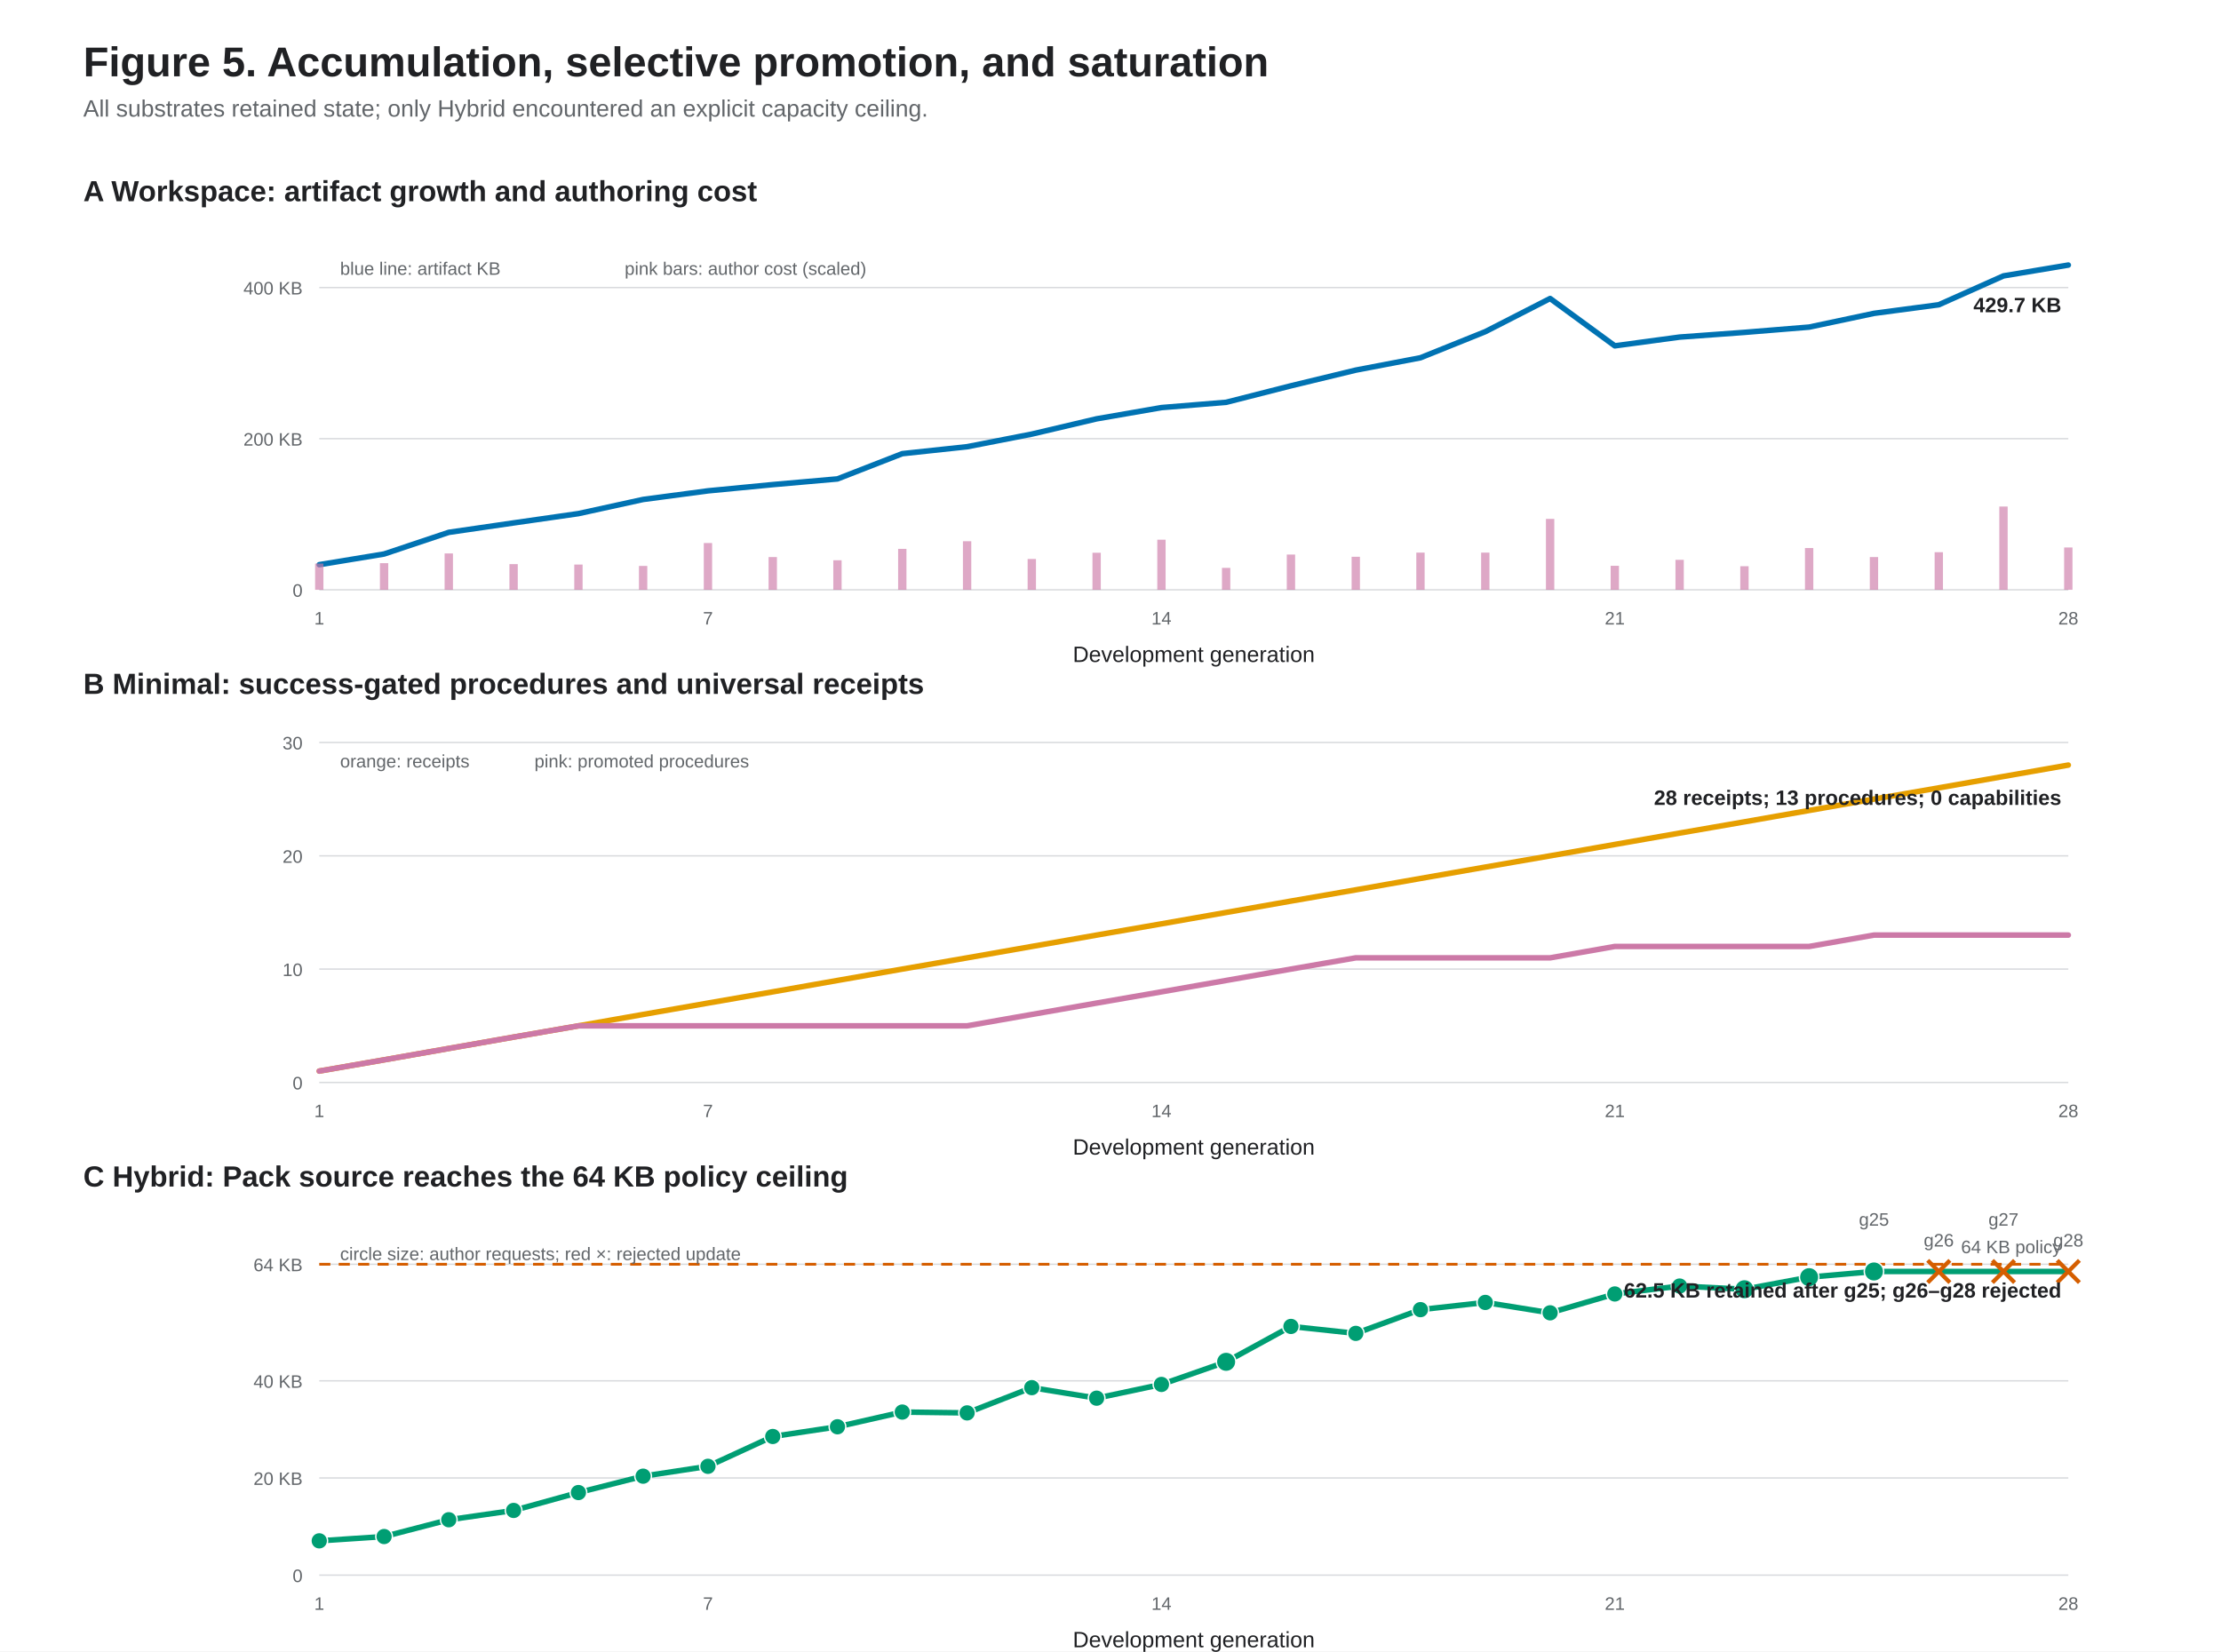
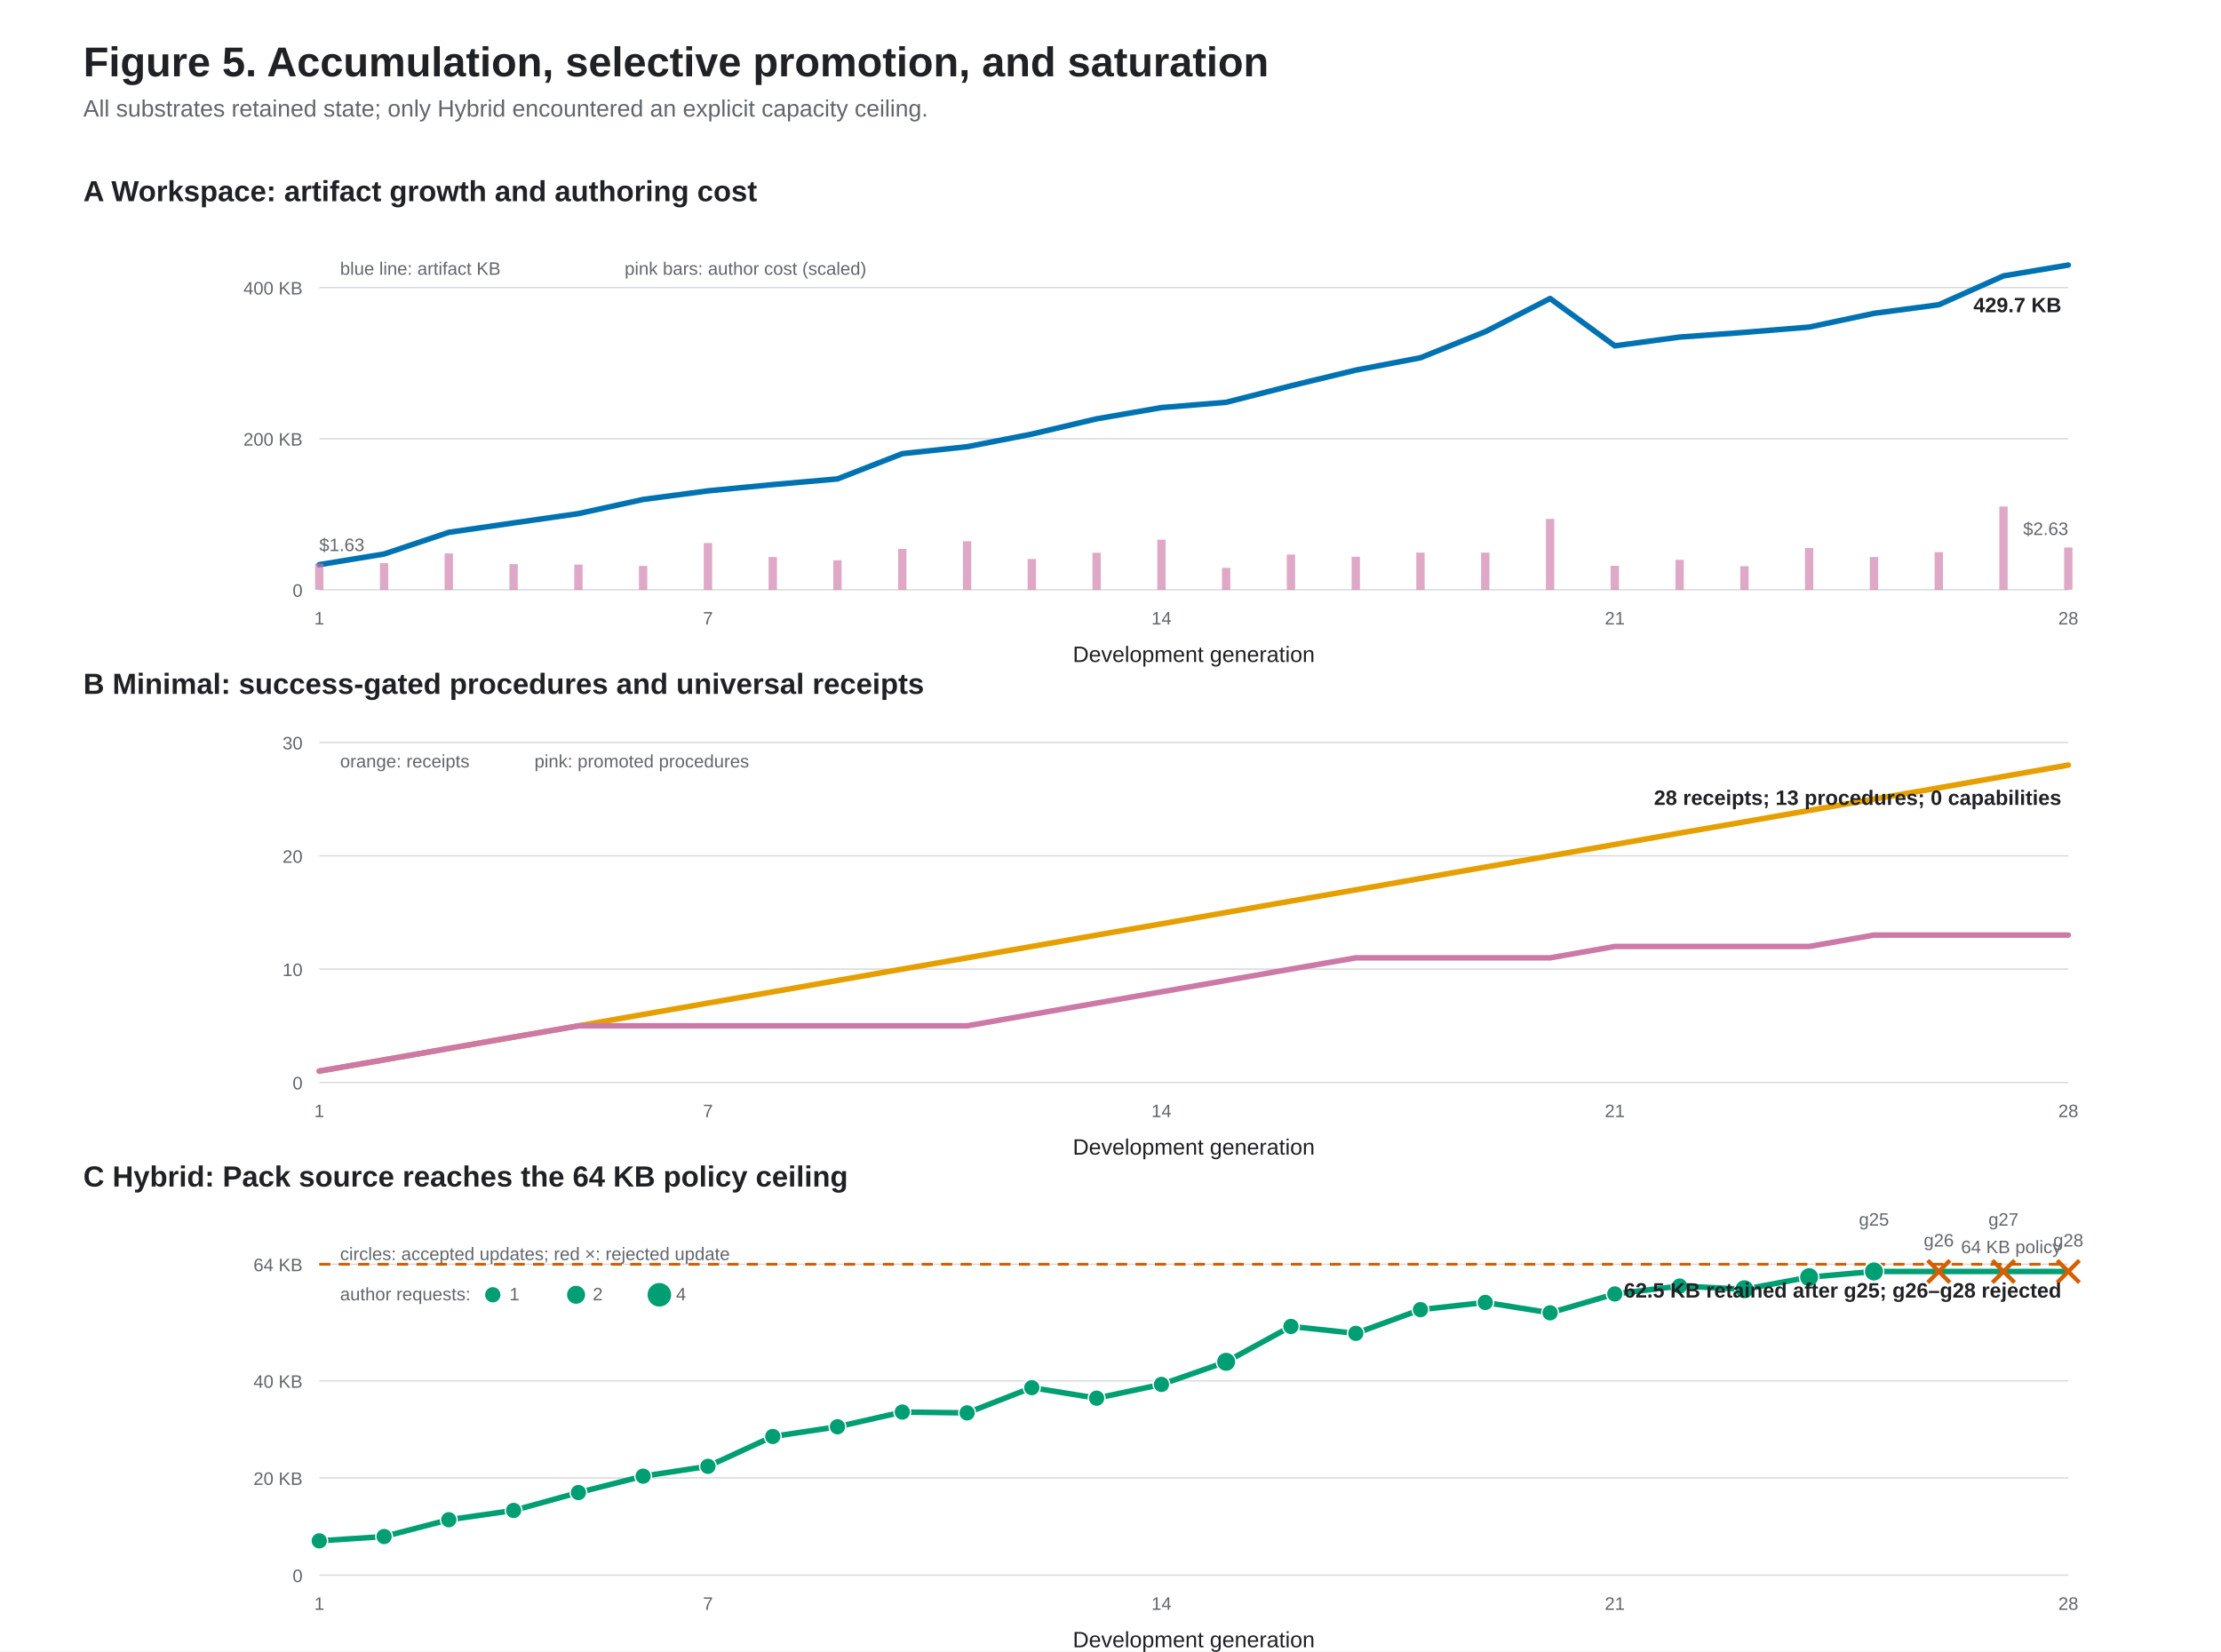
<svg xmlns="http://www.w3.org/2000/svg" width="1600" height="1190" viewBox="0 0 1600 1190" role="img" aria-labelledby="title desc">
  <defs>
    <marker id="arrow" markerWidth="10" markerHeight="8" refX="9" refY="4" orient="auto">
      <path d="M0,0 L10,4 L0,8 Z" fill="#62666A" />
    </marker>
  </defs>
  <style>text{font-family:Arial,Helvetica,sans-serif;fill:#202124}.title{font-size:30px;font-weight:700}.subtitle{font-size:17px;fill:#62666A}.panel{font-size:21px;font-weight:700}.label{font-size:16px}.small{font-size:13px;fill:#62666A}.tiny{font-size:11px;fill:#62666A}.value{font-size:15px;font-weight:700}.axis{stroke:#62666A;stroke-width:1}.grid{stroke:#D8DADD;stroke-width:1}</style>
  <rect width="1600" height="1190" fill="#FFFFFF" />
  <text x="60.0" y="55.0" class="title" text-anchor="start">Figure 5. Accumulation, selective promotion, and saturation</text>
  <text x="60.0" y="84.0" class="subtitle" text-anchor="start">All substrates retained state; only Hybrid encountered an explicit capacity ceiling.</text>
  <text x="60.0" y="145.0" class="panel" text-anchor="start">A  Workspace: artifact growth and authoring cost</text>
  <line x1="230.0" y1="425.0" x2="1490.0" y2="425.0" stroke="#D8DADD" stroke-width="1" opacity="1.0" />
  <text x="218.0" y="430.0" class="small" text-anchor="end">0</text>
  <line x1="230.0" y1="316.1" x2="1490.0" y2="316.1" stroke="#D8DADD" stroke-width="1" opacity="1.0" />
  <text x="218.0" y="321.1" class="small" text-anchor="end">200 KB</text>
  <line x1="230.0" y1="207.2" x2="1490.0" y2="207.2" stroke="#D8DADD" stroke-width="1" opacity="1.0" />
  <text x="218.0" y="212.2" class="small" text-anchor="end">400 KB</text>
  <text x="230.0" y="450.0" class="small" text-anchor="middle">1</text>
  <text x="510.0" y="450.0" class="small" text-anchor="middle">7</text>
  <text x="836.7" y="450.0" class="small" text-anchor="middle">14</text>
  <text x="1163.3" y="450.0" class="small" text-anchor="middle">21</text>
  <text x="1490.0" y="450.0" class="small" text-anchor="middle">28</text>
  <text x="860.0" y="477.0" class="label" text-anchor="middle">Development generation</text>
  <polyline points="230.0,406.9 276.7,399.2 323.3,383.6 370.0,376.8 416.7,370.1 463.3,359.9 510.0,353.7 556.7,349.2 603.3,345.1 650.0,326.9 696.7,321.9 743.3,312.8 790.0,301.8 836.7,293.7 883.3,289.9 930.0,278.0 976.7,266.7 1023.3,257.8 1070.0,239.0 1116.7,215.1 1163.3,249.2 1210.0,242.9 1256.7,239.5 1303.3,235.7 1350.0,225.8 1396.7,219.6 1443.3,198.8 1490.0,191.0" fill="none" stroke="#0072B2" stroke-width="4" stroke-linejoin="round" stroke-linecap="round" />
  <rect x="227.0" y="406.1" width="6.0" height="18.9" rx="0.0" fill="#CC79A7" stroke="none" stroke-width="1" opacity="0.65" />
+   <text x="230.0" y="397.1" class="small" text-anchor="start">$1.63</text>
  <rect x="273.7" y="405.8" width="6.0" height="19.2" rx="0.0" fill="#CC79A7" stroke="none" stroke-width="1" opacity="0.65" />
  <rect x="320.3" y="398.8" width="6.0" height="26.2" rx="0.0" fill="#CC79A7" stroke="none" stroke-width="1" opacity="0.65" />
  <rect x="367.0" y="406.5" width="6.0" height="18.5" rx="0.0" fill="#CC79A7" stroke="none" stroke-width="1" opacity="0.65" />
  <rect x="413.7" y="406.8" width="6.0" height="18.2" rx="0.0" fill="#CC79A7" stroke="none" stroke-width="1" opacity="0.65" />
  <rect x="460.3" y="407.8" width="6.0" height="17.2" rx="0.0" fill="#CC79A7" stroke="none" stroke-width="1" opacity="0.65" />
  <rect x="507.0" y="391.3" width="6.0" height="33.7" rx="0.0" fill="#CC79A7" stroke="none" stroke-width="1" opacity="0.65" />
  <rect x="553.7" y="401.4" width="6.0" height="23.6" rx="0.0" fill="#CC79A7" stroke="none" stroke-width="1" opacity="0.65" />
  <rect x="600.3" y="403.7" width="6.0" height="21.3" rx="0.0" fill="#CC79A7" stroke="none" stroke-width="1" opacity="0.65" />
  <rect x="647.0" y="395.5" width="6.0" height="29.5" rx="0.0" fill="#CC79A7" stroke="none" stroke-width="1" opacity="0.65" />
  <rect x="693.7" y="390.0" width="6.0" height="35.0" rx="0.0" fill="#CC79A7" stroke="none" stroke-width="1" opacity="0.65" />
  <rect x="740.3" y="402.8" width="6.0" height="22.2" rx="0.0" fill="#CC79A7" stroke="none" stroke-width="1" opacity="0.65" />
  <rect x="787.0" y="398.3" width="6.0" height="26.7" rx="0.0" fill="#CC79A7" stroke="none" stroke-width="1" opacity="0.65" />
  <rect x="833.7" y="388.9" width="6.0" height="36.1" rx="0.0" fill="#CC79A7" stroke="none" stroke-width="1" opacity="0.65" />
  <rect x="880.3" y="409.2" width="6.0" height="15.8" rx="0.0" fill="#CC79A7" stroke="none" stroke-width="1" opacity="0.65" />
  <rect x="927.0" y="399.6" width="6.0" height="25.4" rx="0.0" fill="#CC79A7" stroke="none" stroke-width="1" opacity="0.65" />
  <rect x="973.7" y="401.2" width="6.0" height="23.8" rx="0.0" fill="#CC79A7" stroke="none" stroke-width="1" opacity="0.65" />
  <rect x="1020.3" y="398.2" width="6.0" height="26.8" rx="0.0" fill="#CC79A7" stroke="none" stroke-width="1" opacity="0.65" />
  <rect x="1067.0" y="398.2" width="6.0" height="26.8" rx="0.0" fill="#CC79A7" stroke="none" stroke-width="1" opacity="0.65" />
  <rect x="1113.7" y="373.9" width="6.0" height="51.1" rx="0.0" fill="#CC79A7" stroke="none" stroke-width="1" opacity="0.65" />
  <rect x="1160.3" y="407.7" width="6.0" height="17.3" rx="0.0" fill="#CC79A7" stroke="none" stroke-width="1" opacity="0.65" />
  <rect x="1207.0" y="403.4" width="6.0" height="21.6" rx="0.0" fill="#CC79A7" stroke="none" stroke-width="1" opacity="0.65" />
  <rect x="1253.7" y="408.0" width="6.0" height="17.0" rx="0.0" fill="#CC79A7" stroke="none" stroke-width="1" opacity="0.65" />
  <rect x="1300.3" y="394.9" width="6.0" height="30.1" rx="0.0" fill="#CC79A7" stroke="none" stroke-width="1" opacity="0.65" />
  <rect x="1347.0" y="401.4" width="6.0" height="23.6" rx="0.0" fill="#CC79A7" stroke="none" stroke-width="1" opacity="0.65" />
  <rect x="1393.7" y="397.9" width="6.0" height="27.1" rx="0.0" fill="#CC79A7" stroke="none" stroke-width="1" opacity="0.65" />
  <rect x="1440.3" y="365.0" width="6.0" height="60.0" rx="0.0" fill="#CC79A7" stroke="none" stroke-width="1" opacity="0.65" />
  <rect x="1487.0" y="394.5" width="6.0" height="30.5" rx="0.0" fill="#CC79A7" stroke="none" stroke-width="1" opacity="0.65" />
+   <text x="1490.0" y="385.5" class="small" text-anchor="end">$2.63</text>
  <text x="245.0" y="198.0" class="small" text-anchor="start">blue line: artifact KB</text>
  <text x="450.0" y="198.0" class="small" text-anchor="start">pink bars: author cost (scaled)</text>
  <text x="1485.0" y="225.0" class="value" text-anchor="end">429.7 KB</text>
  <text x="60.0" y="500.0" class="panel" text-anchor="start">B  Minimal: success-gated procedures and universal receipts</text>
  <line x1="230.0" y1="780.0" x2="1490.0" y2="780.0" stroke="#D8DADD" stroke-width="1" opacity="1.0" />
  <text x="218.0" y="785.0" class="small" text-anchor="end">0</text>
  <line x1="230.0" y1="698.3" x2="1490.0" y2="698.3" stroke="#D8DADD" stroke-width="1" opacity="1.0" />
  <text x="218.0" y="703.3" class="small" text-anchor="end">10</text>
  <line x1="230.0" y1="616.7" x2="1490.0" y2="616.7" stroke="#D8DADD" stroke-width="1" opacity="1.0" />
  <text x="218.0" y="621.7" class="small" text-anchor="end">20</text>
  <line x1="230.0" y1="535.0" x2="1490.0" y2="535.0" stroke="#D8DADD" stroke-width="1" opacity="1.0" />
  <text x="218.0" y="540.0" class="small" text-anchor="end">30</text>
  <text x="230.0" y="805.0" class="small" text-anchor="middle">1</text>
  <text x="510.0" y="805.0" class="small" text-anchor="middle">7</text>
  <text x="836.7" y="805.0" class="small" text-anchor="middle">14</text>
  <text x="1163.3" y="805.0" class="small" text-anchor="middle">21</text>
  <text x="1490.0" y="805.0" class="small" text-anchor="middle">28</text>
  <text x="860.0" y="832.0" class="label" text-anchor="middle">Development generation</text>
  <polyline points="230.0,771.8 276.7,763.7 323.3,755.5 370.0,747.3 416.7,739.2 463.3,731.0 510.0,722.8 556.7,714.7 603.3,706.5 650.0,698.3 696.7,690.2 743.3,682.0 790.0,673.8 836.7,665.7 883.3,657.5 930.0,649.3 976.7,641.2 1023.3,633.0 1070.0,624.8 1116.7,616.7 1163.3,608.5 1210.0,600.3 1256.7,592.2 1303.3,584.0 1350.0,575.8 1396.7,567.7 1443.3,559.5 1490.0,551.3" fill="none" stroke="#E69F00" stroke-width="4" stroke-linejoin="round" stroke-linecap="round" />
  <polyline points="230.0,771.8 276.7,763.7 323.3,755.5 370.0,747.3 416.7,739.2 463.3,739.2 510.0,739.2 556.7,739.2 603.3,739.2 650.0,739.2 696.7,739.2 743.3,731.0 790.0,722.8 836.7,714.7 883.3,706.5 930.0,698.3 976.7,690.2 1023.3,690.2 1070.0,690.2 1116.7,690.2 1163.3,682.0 1210.0,682.0 1256.7,682.0 1303.3,682.0 1350.0,673.8 1396.7,673.8 1443.3,673.8 1490.0,673.8" fill="none" stroke="#CC79A7" stroke-width="4" stroke-linejoin="round" stroke-linecap="round" />
  <text x="245.0" y="553.0" class="small" text-anchor="start">orange: receipts</text>
  <text x="385.0" y="553.0" class="small" text-anchor="start">pink: promoted procedures</text>
  <text x="1485.0" y="580.0" class="value" text-anchor="end">28 receipts; 13 procedures; 0 capabilities</text>
  <text x="60.0" y="855.0" class="panel" text-anchor="start">C  Hybrid: Pack source reaches the 64 KB policy ceiling</text>
  <line x1="230.0" y1="1135.0" x2="1490.0" y2="1135.0" stroke="#D8DADD" stroke-width="1" opacity="1.0" />
  <text x="218.0" y="1140.0" class="small" text-anchor="end">0</text>
  <line x1="230.0" y1="1065.0" x2="1490.0" y2="1065.0" stroke="#D8DADD" stroke-width="1" opacity="1.0" />
  <text x="218.0" y="1070.0" class="small" text-anchor="end">20 KB</text>
  <line x1="230.0" y1="995.0" x2="1490.0" y2="995.0" stroke="#D8DADD" stroke-width="1" opacity="1.0" />
  <text x="218.0" y="1000.0" class="small" text-anchor="end">40 KB</text>
  <line x1="230.0" y1="911.0" x2="1490.0" y2="911.0" stroke="#D8DADD" stroke-width="1" opacity="1.0" />
  <text x="218.0" y="916.0" class="small" text-anchor="end">64 KB</text>
  <text x="230.0" y="1160.0" class="small" text-anchor="middle">1</text>
  <text x="510.0" y="1160.0" class="small" text-anchor="middle">7</text>
  <text x="836.7" y="1160.0" class="small" text-anchor="middle">14</text>
  <text x="1163.3" y="1160.0" class="small" text-anchor="middle">21</text>
  <text x="1490.0" y="1160.0" class="small" text-anchor="middle">28</text>
  <text x="860.0" y="1187.0" class="label" text-anchor="middle">Development generation</text>
  <line x1="230.0" y1="911.0" x2="1490.0" y2="911.0" stroke="#D55E00" stroke-width="2" opacity="1.0" stroke-dasharray="8 6" />
  <text x="1485.0" y="903.0" class="small" text-anchor="end">64 KB policy</text>
  <polyline points="230.0,1110.3 276.7,1107.2 323.3,1095.1 370.0,1088.4 416.7,1075.5 463.3,1063.7 510.0,1056.6 556.7,1035.1 603.3,1028.1 650.0,1017.5 696.7,1018.1 743.3,999.9 790.0,1007.5 836.7,997.6 883.3,981.3 930.0,955.8 976.7,960.8 1023.3,943.7 1070.0,938.5 1116.7,946.0 1163.3,932.4 1210.0,926.7 1256.7,929.0 1303.3,920.3 1350.0,916.2 1396.7,916.2 1443.3,916.2 1490.0,916.2" fill="none" stroke="#009E73" stroke-width="4" stroke-linejoin="round" stroke-linecap="round" />
  <circle cx="230.0" cy="1110.3" r="6.0" fill="#009E73" stroke="#FFFFFF" stroke-width="1" opacity="1.0" />
  <circle cx="276.7" cy="1107.2" r="6.0" fill="#009E73" stroke="#FFFFFF" stroke-width="1" opacity="1.0" />
  <circle cx="323.3" cy="1095.1" r="6.0" fill="#009E73" stroke="#FFFFFF" stroke-width="1" opacity="1.0" />
  <circle cx="370.0" cy="1088.4" r="6.0" fill="#009E73" stroke="#FFFFFF" stroke-width="1" opacity="1.0" />
  <circle cx="416.7" cy="1075.5" r="6.0" fill="#009E73" stroke="#FFFFFF" stroke-width="1" opacity="1.0" />
  <circle cx="463.3" cy="1063.7" r="6.0" fill="#009E73" stroke="#FFFFFF" stroke-width="1" opacity="1.0" />
  <circle cx="510.0" cy="1056.6" r="6.0" fill="#009E73" stroke="#FFFFFF" stroke-width="1" opacity="1.0" />
  <circle cx="556.7" cy="1035.1" r="6.0" fill="#009E73" stroke="#FFFFFF" stroke-width="1" opacity="1.0" />
  <circle cx="603.3" cy="1028.1" r="6.0" fill="#009E73" stroke="#FFFFFF" stroke-width="1" opacity="1.0" />
  <circle cx="650.0" cy="1017.5" r="6.0" fill="#009E73" stroke="#FFFFFF" stroke-width="1" opacity="1.0" />
  <circle cx="696.7" cy="1018.1" r="6.0" fill="#009E73" stroke="#FFFFFF" stroke-width="1" opacity="1.0" />
  <circle cx="743.3" cy="999.9" r="6.0" fill="#009E73" stroke="#FFFFFF" stroke-width="1" opacity="1.0" />
  <circle cx="790.0" cy="1007.5" r="6.0" fill="#009E73" stroke="#FFFFFF" stroke-width="1" opacity="1.0" />
  <circle cx="836.7" cy="997.6" r="6.0" fill="#009E73" stroke="#FFFFFF" stroke-width="1" opacity="1.0" />
  <circle cx="883.3" cy="981.3" r="7.0" fill="#009E73" stroke="#FFFFFF" stroke-width="1" opacity="1.0" />
  <circle cx="930.0" cy="955.8" r="6.0" fill="#009E73" stroke="#FFFFFF" stroke-width="1" opacity="1.0" />
  <circle cx="976.7" cy="960.8" r="6.0" fill="#009E73" stroke="#FFFFFF" stroke-width="1" opacity="1.0" />
  <circle cx="1023.3" cy="943.7" r="6.0" fill="#009E73" stroke="#FFFFFF" stroke-width="1" opacity="1.0" />
  <circle cx="1070.0" cy="938.5" r="6.0" fill="#009E73" stroke="#FFFFFF" stroke-width="1" opacity="1.0" />
  <circle cx="1116.7" cy="946.0" r="6.0" fill="#009E73" stroke="#FFFFFF" stroke-width="1" opacity="1.0" />
  <circle cx="1163.3" cy="932.4" r="6.0" fill="#009E73" stroke="#FFFFFF" stroke-width="1" opacity="1.0" />
  <circle cx="1210.0" cy="926.7" r="6.0" fill="#009E73" stroke="#FFFFFF" stroke-width="1" opacity="1.0" />
  <circle cx="1256.7" cy="929.0" r="7.0" fill="#009E73" stroke="#FFFFFF" stroke-width="1" opacity="1.0" />
  <circle cx="1303.3" cy="920.3" r="7.0" fill="#009E73" stroke="#FFFFFF" stroke-width="1" opacity="1.0" />
  <circle cx="1350.0" cy="916.2" r="7.0" fill="#009E73" stroke="#FFFFFF" stroke-width="1" opacity="1.0" />
  <line x1="1388.7" y1="908.2" x2="1404.7" y2="924.2" stroke="#D55E00" stroke-width="3" opacity="1.0" />
  <line x1="1404.7" y1="908.2" x2="1388.7" y2="924.2" stroke="#D55E00" stroke-width="3" opacity="1.0" />
  <line x1="1435.3" y1="908.2" x2="1451.3" y2="924.2" stroke="#D55E00" stroke-width="3" opacity="1.0" />
  <line x1="1451.3" y1="908.2" x2="1435.3" y2="924.2" stroke="#D55E00" stroke-width="3" opacity="1.0" />
  <line x1="1482.0" y1="908.2" x2="1498.0" y2="924.2" stroke="#D55E00" stroke-width="3" opacity="1.0" />
  <line x1="1498.0" y1="908.2" x2="1482.0" y2="924.2" stroke="#D55E00" stroke-width="3" opacity="1.0" />
  <text x="1350.0" y="883.2" class="small" text-anchor="middle">g25</text>
  <text x="1396.7" y="898.2" class="small" text-anchor="middle">g26</text>
  <text x="1443.3" y="883.2" class="small" text-anchor="middle">g27</text>
  <text x="1490.0" y="898.2" class="small" text-anchor="middle">g28</text>
-   <text x="245.0" y="908.0" class="small" text-anchor="start">circle size: author requests; red ×: rejected update</text>
+   <text x="245.0" y="908.0" class="small" text-anchor="start">circles: accepted updates; red ×: rejected update</text>
+   <text x="245.0" y="937.0" class="small" text-anchor="start">author requests:</text>
+   <circle cx="355.0" cy="933.0" r="6.0" fill="#009E73" stroke="#FFFFFF" stroke-width="1" opacity="1.0" />
+   <text x="367.0" y="937.0" class="small" text-anchor="start">1</text>
+   <circle cx="415.0" cy="933.0" r="7.0" fill="#009E73" stroke="#FFFFFF" stroke-width="1" opacity="1.0" />
+   <text x="427.0" y="937.0" class="small" text-anchor="start">2</text>
+   <circle cx="475.0" cy="933.0" r="9.0" fill="#009E73" stroke="#FFFFFF" stroke-width="1" opacity="1.0" />
+   <text x="487.0" y="937.0" class="small" text-anchor="start">4</text>
  <text x="1485.0" y="935.0" class="value" text-anchor="end">62.5 KB retained after g25; g26–g28 rejected</text>
</svg>
